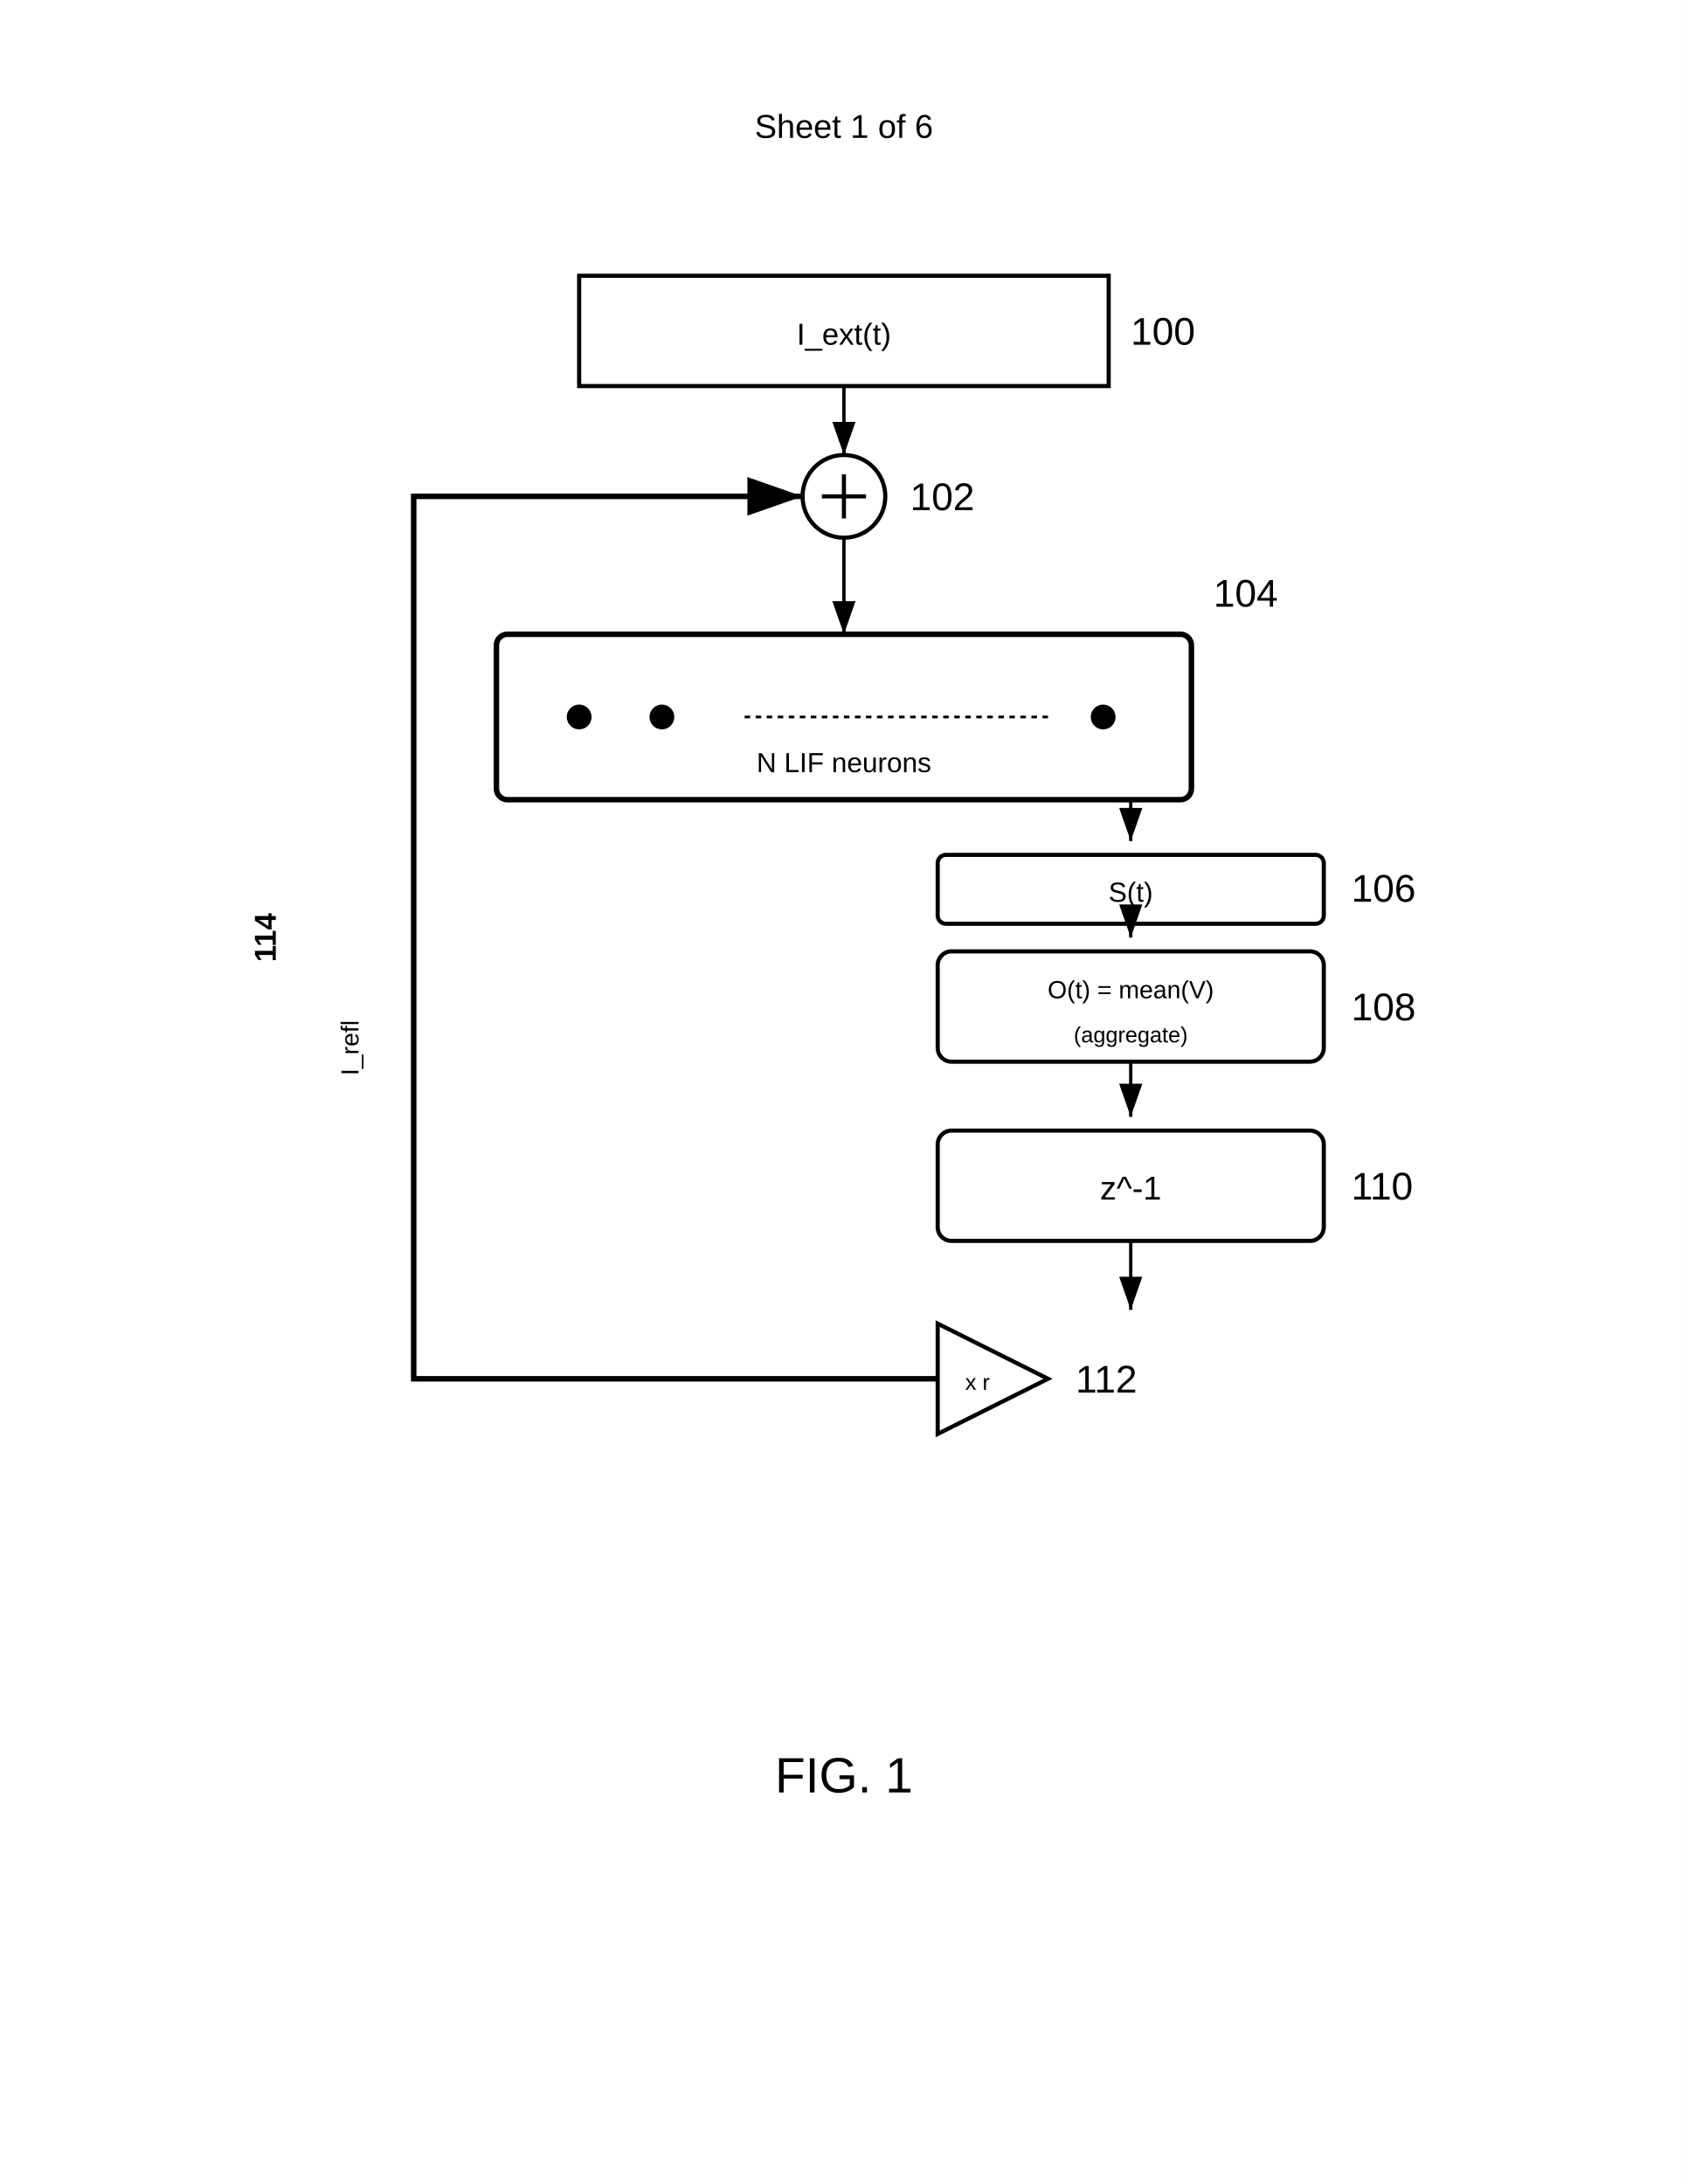
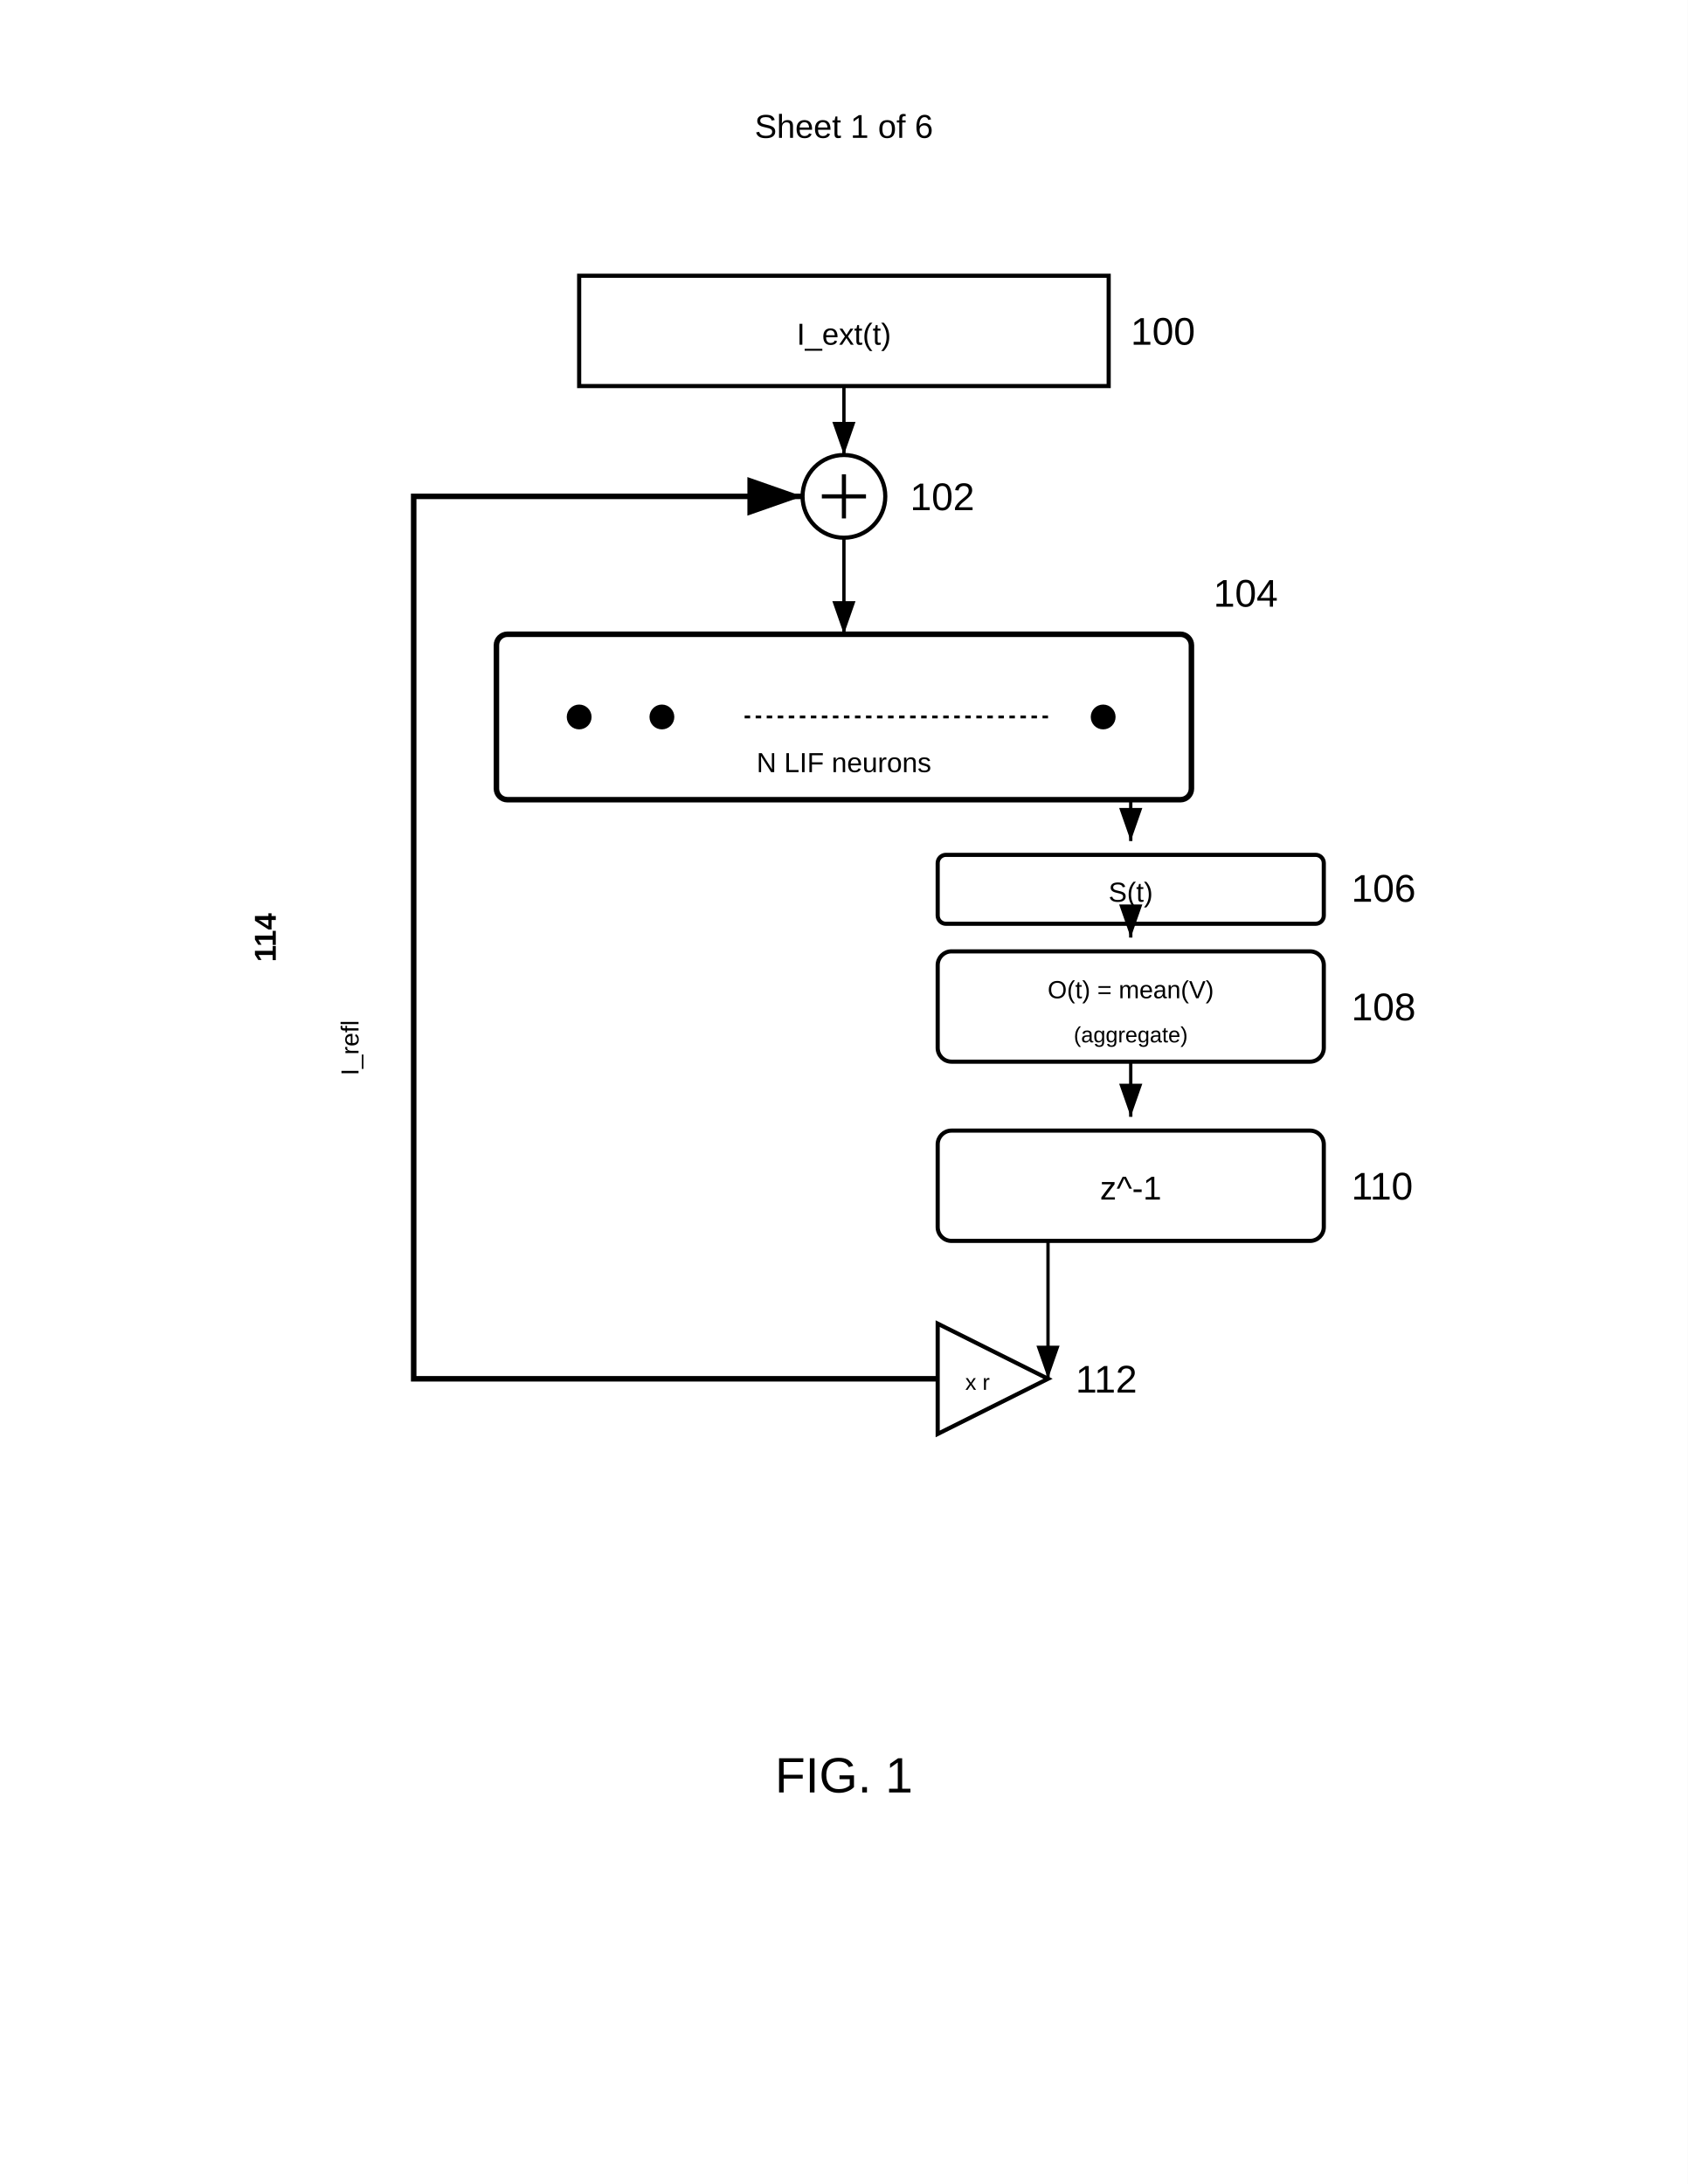
<svg xmlns="http://www.w3.org/2000/svg" width="612" height="792" viewBox="0 0 612 792">
  <rect width="100%" height="100%" fill="#fff" />
  <text x="306" y="50" font-family="Arial" font-size="12" text-anchor="middle" fill="#000">Sheet 1 of 6</text>
  <rect x="210" y="100" width="192" height="40" fill="none" stroke="#000" stroke-width="1.5" />
  <text x="306" y="125" font-family="Arial" font-size="11" text-anchor="middle" fill="#000">I_ext(t)</text>
  <text x="410" y="125" font-family="Arial" font-size="14" font-weight="normal" fill="#000">100</text>
  <circle cx="306" cy="180" r="15" fill="none" stroke="#000" stroke-width="1.5" />
  <path d="M298 180h16M306 172v16" stroke="#000" stroke-width="1.5" />
  <text x="330" y="185" font-family="Arial" font-size="14" font-weight="normal" fill="#000">102</text>
  <g transform="translate(180,230)">
    <rect width="252" height="60" rx="4" ry="4" fill="none" stroke="#000" stroke-width="2" />
    <circle cx="30" cy="30" r="4" stroke="#000" />
    <circle cx="60" cy="30" r="4" stroke="#000" />
    <circle cx="220" cy="30" r="4" stroke="#000" />
    <path d="M90 30h110" stroke="#000" stroke-dasharray="2,2" />
    <text x="126" y="50" font-family="Arial" font-size="10" text-anchor="middle" fill="#000">N LIF neurons</text>
    <text x="260" y="-10" font-family="Arial" font-size="14" font-weight="normal" fill="#000">104</text>
  </g>
  <rect x="340" y="310" width="140" height="25" rx="3" fill="none" stroke="#000" stroke-width="1.5" />
  <text x="410" y="327" font-family="Arial" font-size="10" text-anchor="middle" fill="#000">S(t)</text>
  <text x="490" y="327" font-family="Arial" font-size="14" font-weight="normal" fill="#000">106</text>
  <path d="M410 290v15" stroke="#000" stroke-width="1.2" marker-end="url(#arrow)" />
  <rect x="340" y="345" width="140" height="40" rx="5" fill="none" stroke="#000" stroke-width="1.5" />
  <text x="410" y="362" font-family="Arial" font-size="9" text-anchor="middle" fill="#000">O(t) = mean(V)</text>
  <text x="410" y="378" font-family="Arial" font-size="8" text-anchor="middle" fill="#000">(aggregate)</text>
  <text x="490" y="370" font-family="Arial" font-size="14" font-weight="normal" fill="#000">108</text>
  <path d="M410 335v5" stroke="#000" stroke-width="1.2" marker-end="url(#arrow)" />
  <rect x="340" y="410" width="140" height="40" rx="5" fill="none" stroke="#000" stroke-width="1.5" />
  <text x="410" y="435" font-family="Arial" font-size="12" text-anchor="middle" fill="#000">z^-1</text>
  <text x="490" y="435" font-family="Arial" font-size="14" font-weight="normal" fill="#000">110</text>
  <path d="M410 385v20" stroke="#000" stroke-width="1.2" marker-end="url(#arrow)" />
  <g transform="translate(340,480)">
    <path d="M0 0l40 20-40 20z" fill="none" stroke="#000" stroke-width="1.5" />
    <text x="10" y="24" font-family="Arial" font-size="8" fill="#000">x r</text>
    <text x="50" y="25" font-family="Arial" font-size="14" font-weight="normal" fill="#000">112</text>
  </g>
-   <path d="M410 450v25" stroke="#000" stroke-width="1.2" marker-end="url(#arrow)" />
+   <path d="M380 450v50" stroke="#000" stroke-width="1.2" marker-end="url(#arrow)" />
  <path d="M340 500H150V180h141" fill="none" stroke="#000" stroke-width="2" marker-end="url(#arrow)" />
  <text x="100" y="340" font-family="Arial" font-size="11" font-weight="bold" text-anchor="middle" transform="rotate(-90 100 340)" fill="#000">114</text>
  <text x="130" y="380" font-family="Arial" font-size="9" text-anchor="middle" transform="rotate(-90 130 380)" fill="#000">I_refl</text>
  <path d="M306 140v25" stroke="#000" stroke-width="1.2" marker-end="url(#arrow)" />
  <path d="M306 195v35" stroke="#000" stroke-width="1.2" marker-end="url(#arrow)" />
  <defs>
    <marker id="arrow" markerWidth="10" markerHeight="7" refX="10" refY="3.5" orient="auto">
      <polygon points="0 0, 10 3.5, 0 7" fill="#000" />
    </marker>
  </defs>
  <text x="306" y="650" font-family="Arial" font-size="18" font-weight="normal" text-anchor="middle" fill="#000">FIG. 1</text>
</svg>
